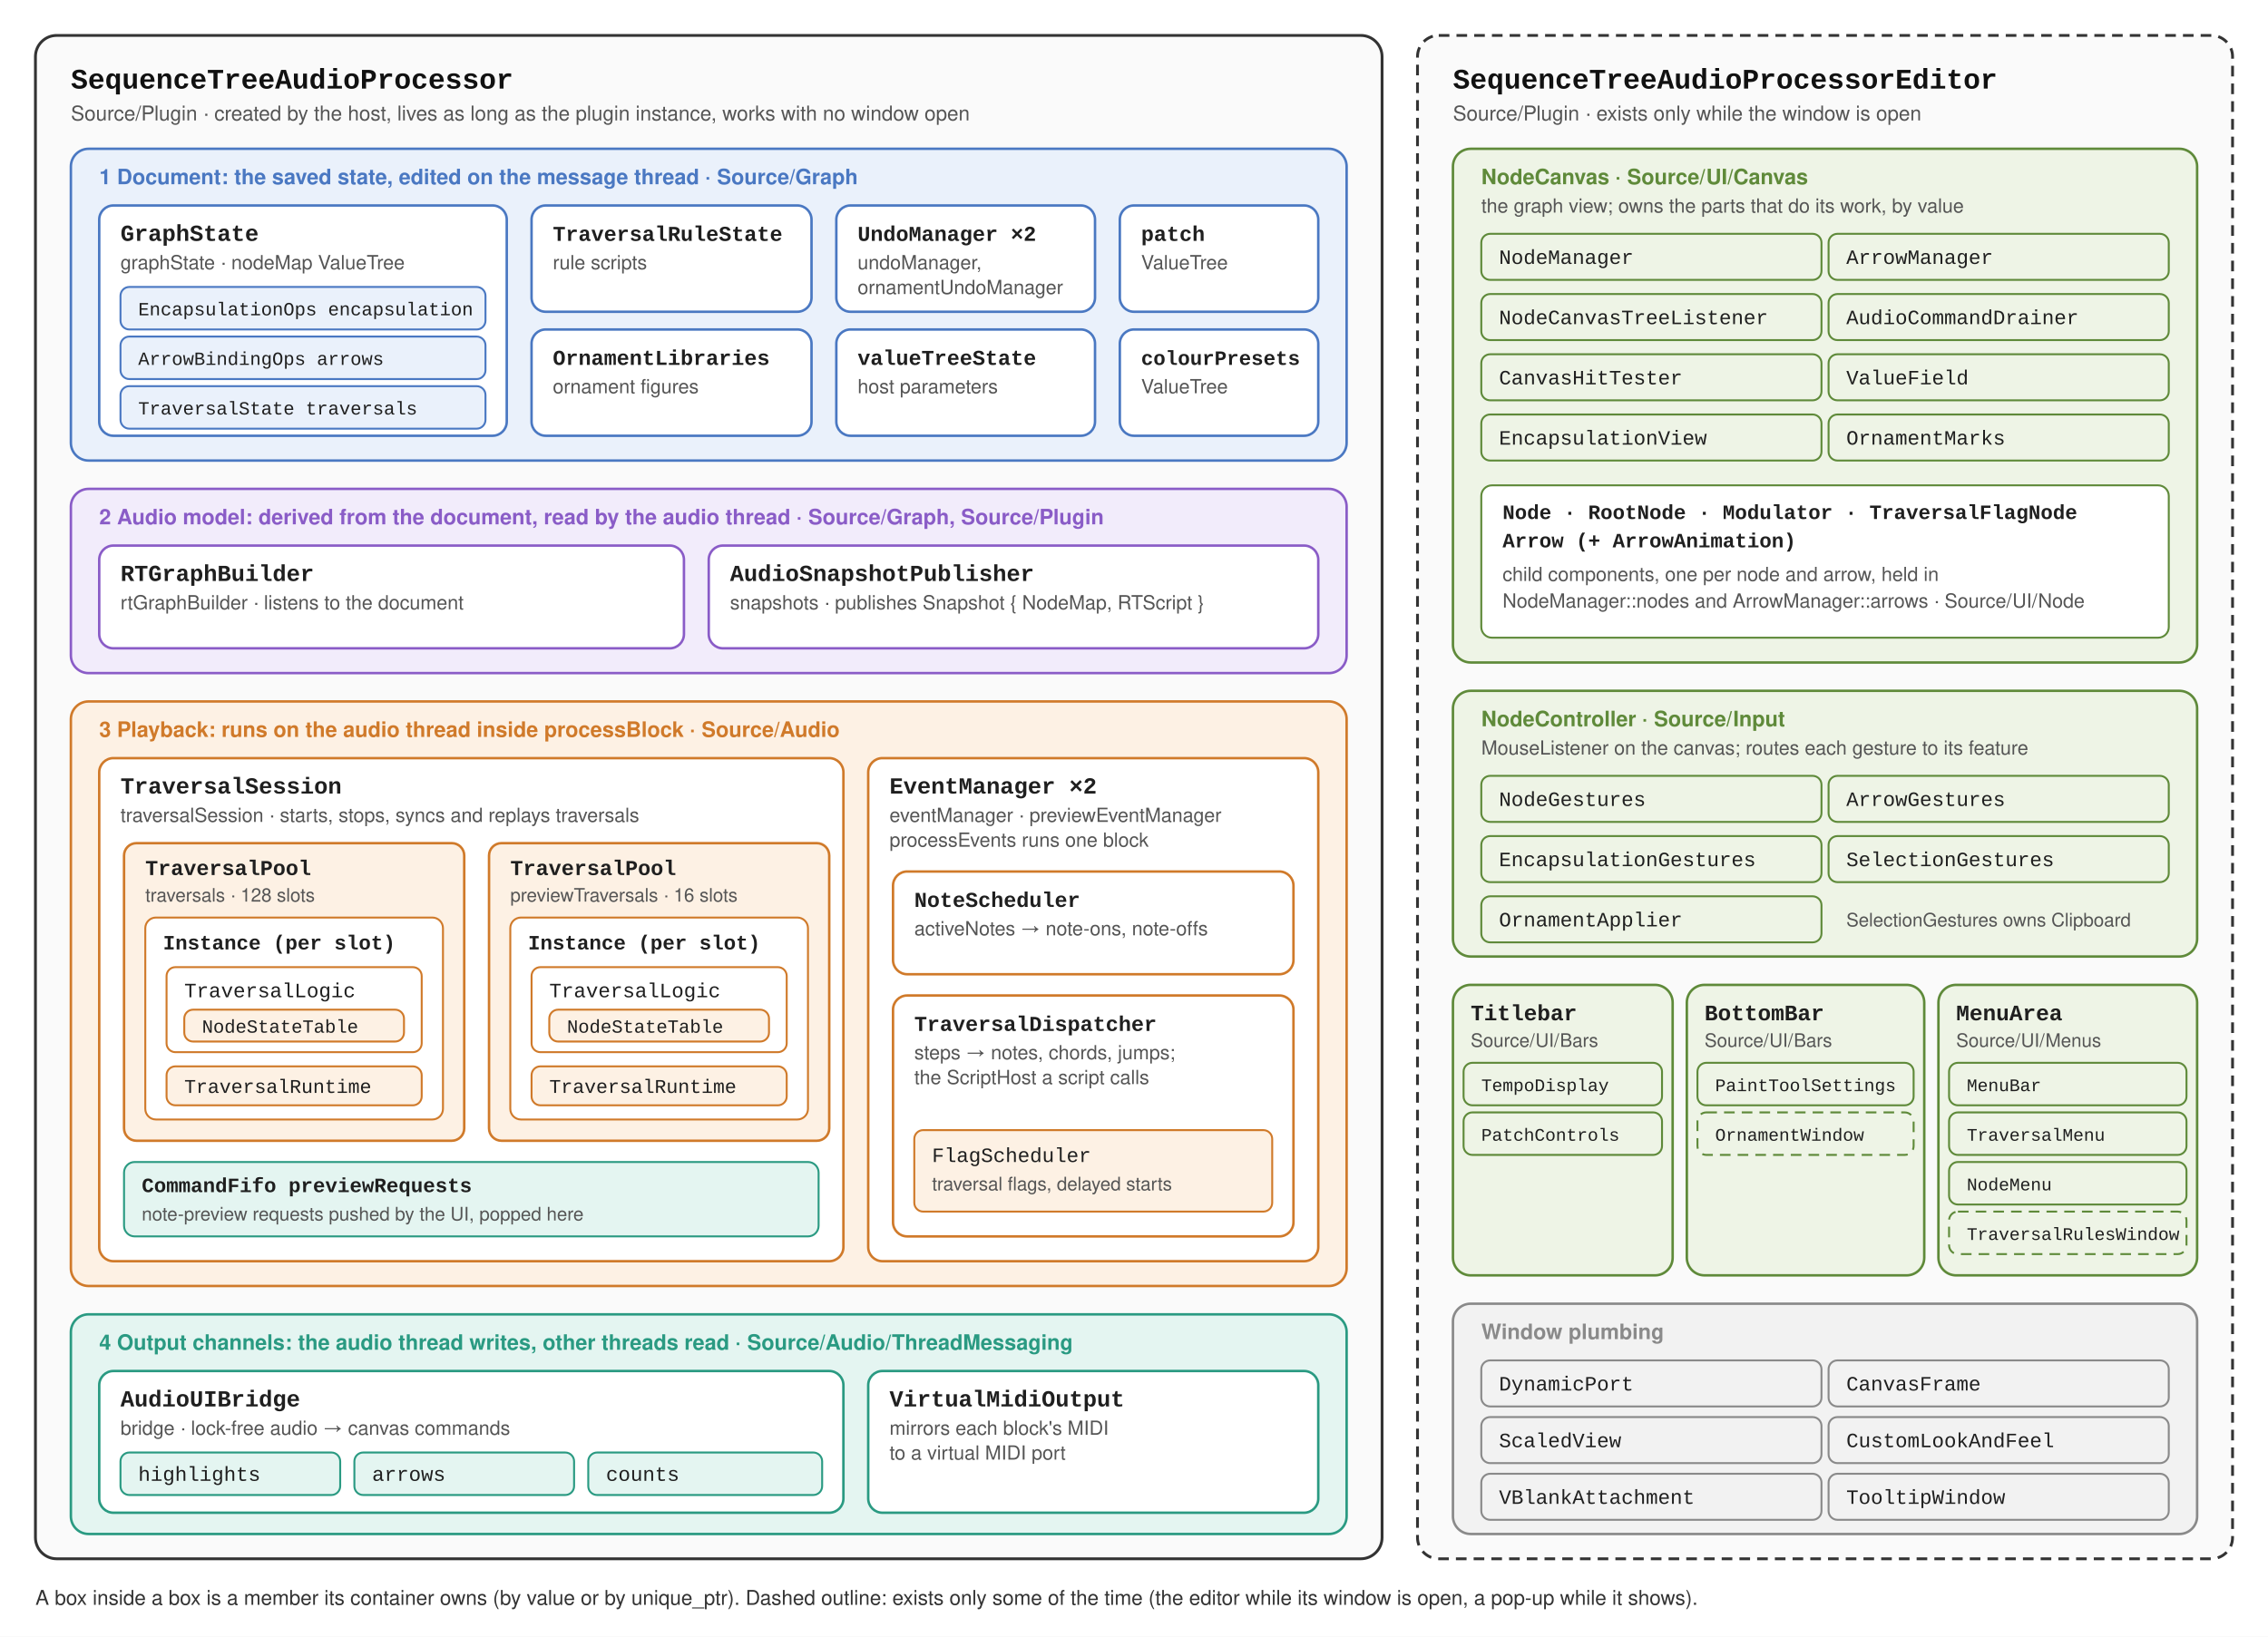
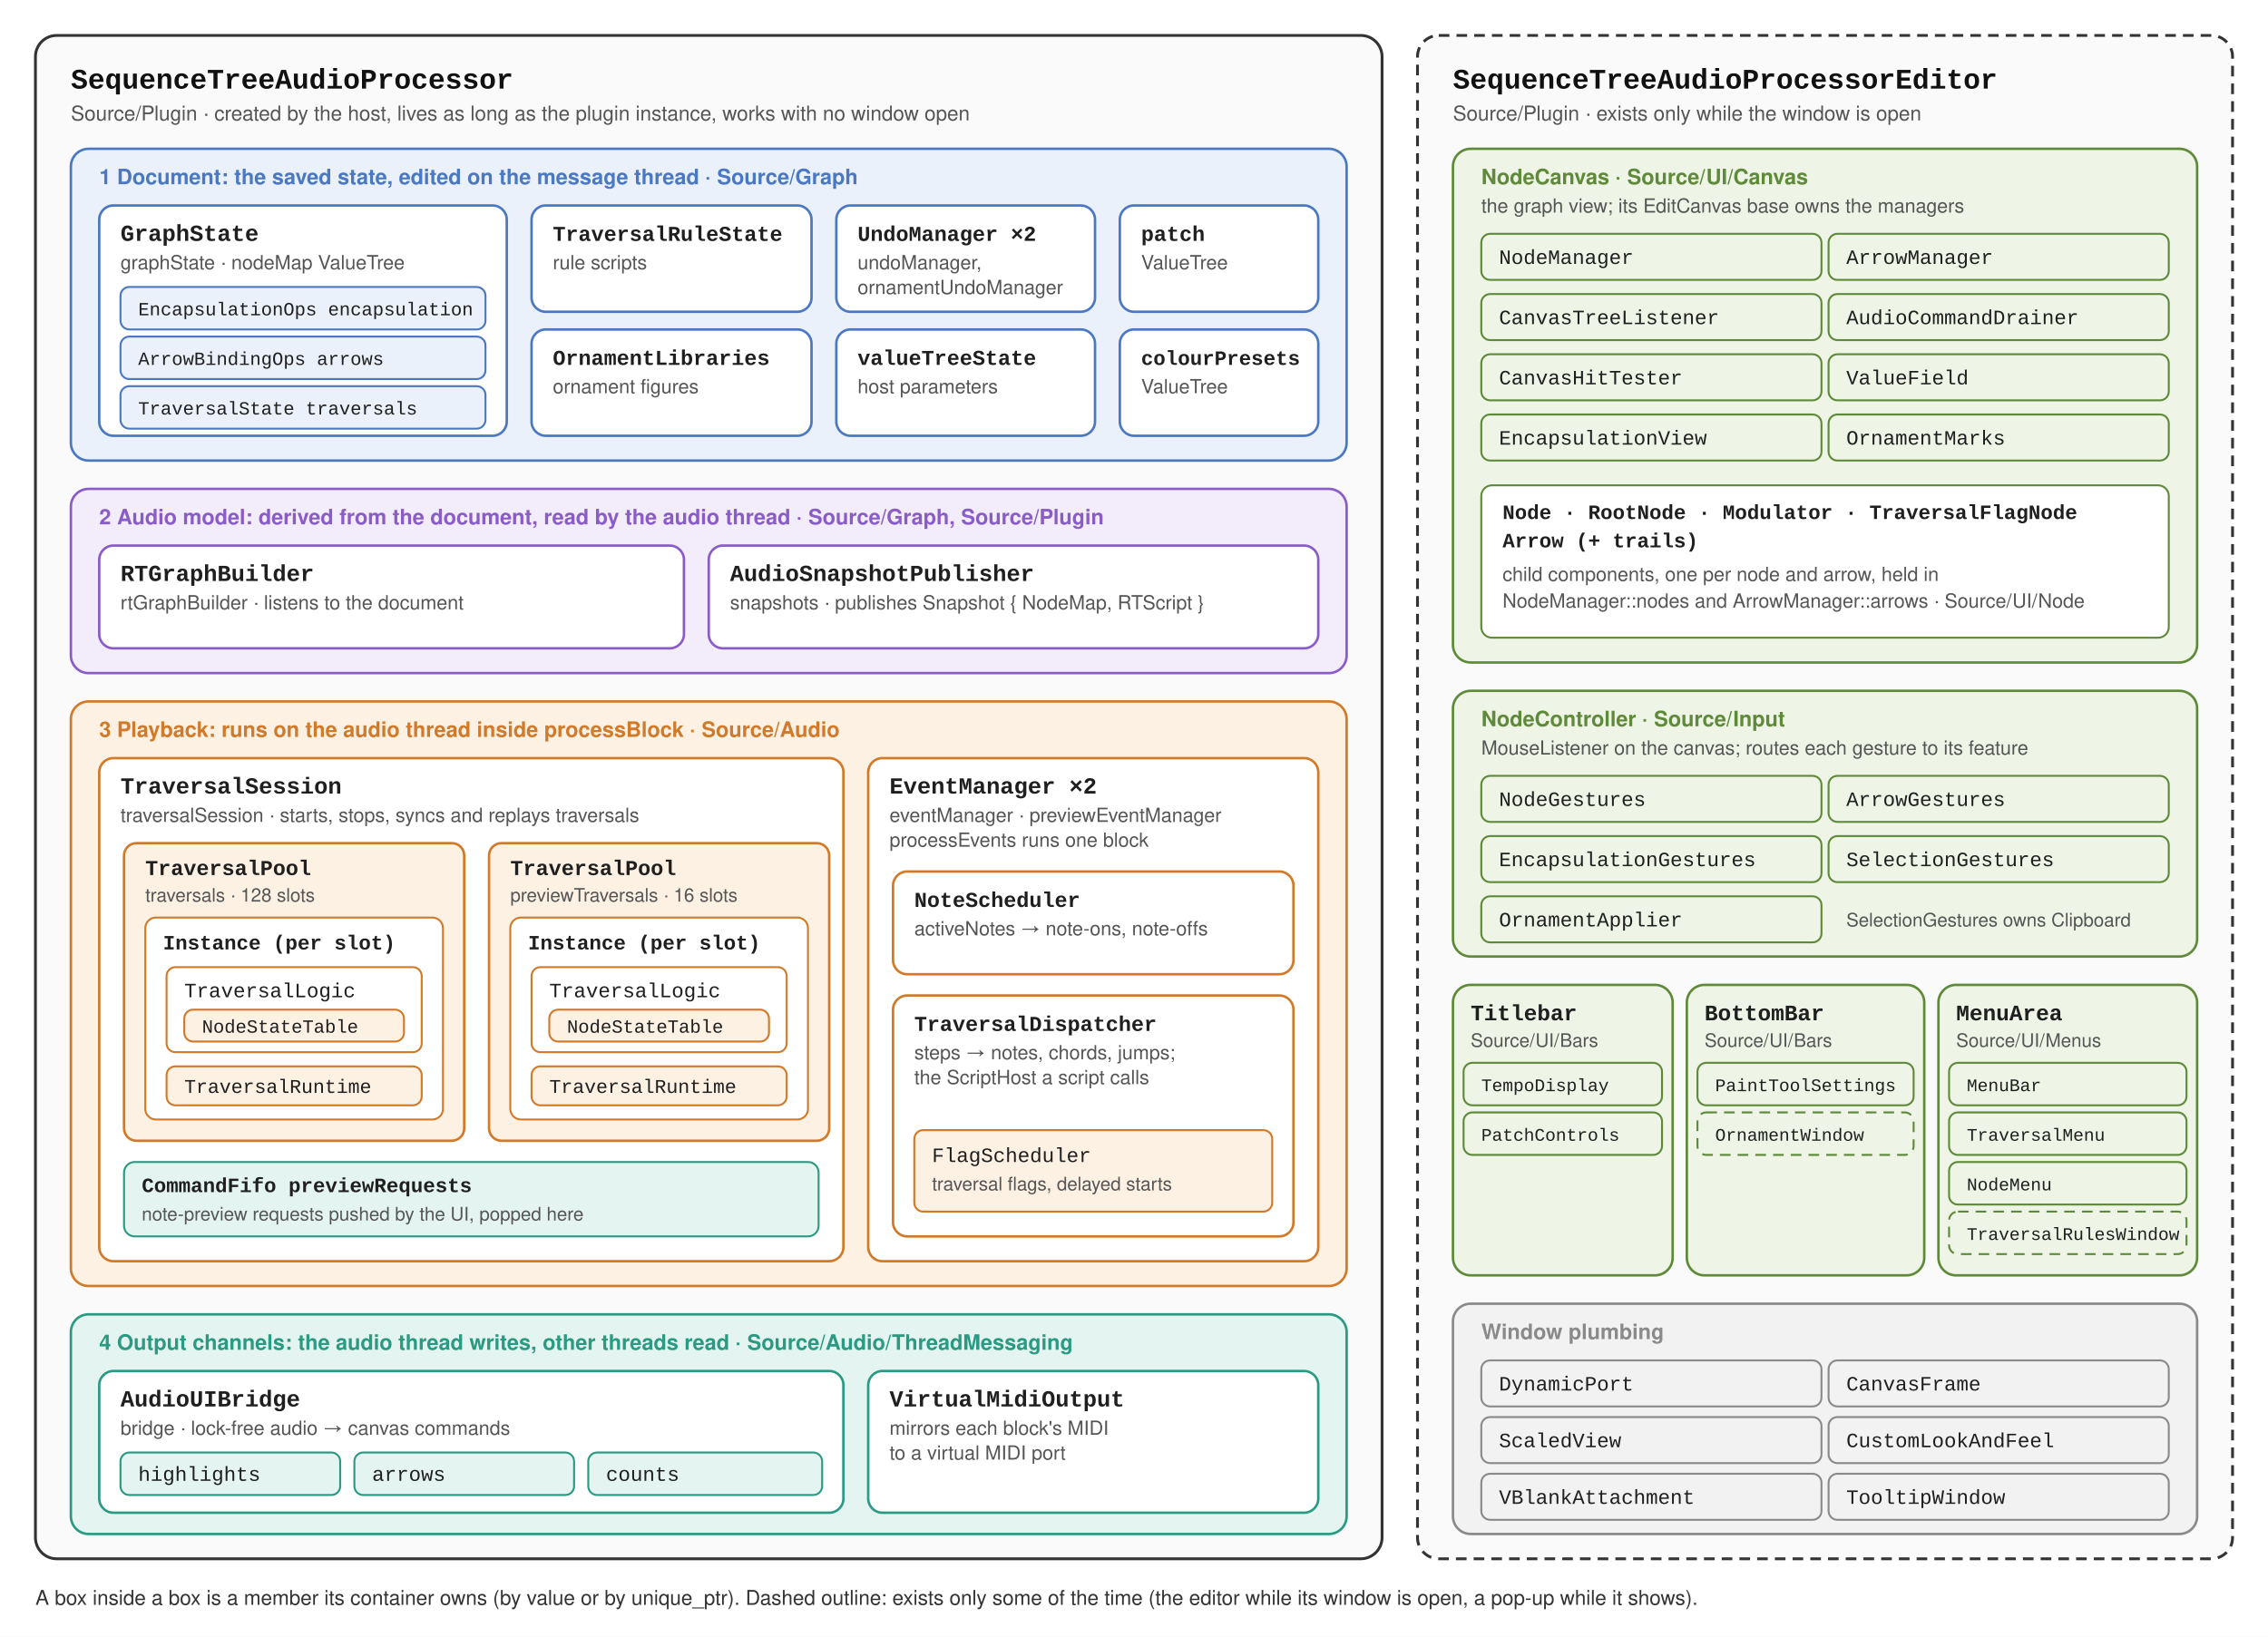
<svg xmlns="http://www.w3.org/2000/svg" viewBox="0 0 1280 924" width="1280" height="924">
  <defs>
    <marker id="head" viewBox="0 0 10 10" refX="9" refY="5" markerWidth="7" markerHeight="7" orient="auto-start-reverse">
      <path d="M0,0 L10,5 L0,10 z" fill="#4d4d4d" />
    </marker>
  </defs>
  <rect width="1280" height="924" fill="#ffffff" />
  <rect x="20" y="20" width="760" height="860" rx="12" fill="#fafafa" stroke="#333333" stroke-width="1.6" />
  <text x="40" y="50" font-family="SFMono-Regular, Menlo, Consolas, 'Liberation Mono', monospace" font-size="16" font-weight="700" fill="#111" text-anchor="start">SequenceTreeAudioProcessor</text>
  <text x="40" y="68" font-family="-apple-system, 'Segoe UI', Helvetica, Arial, sans-serif" font-size="11.5" fill="#555" text-anchor="start">Source/Plugin · created by the host, lives as long as the plugin instance, works with no window open</text>
  <rect x="40" y="84" width="720" height="176" rx="10" fill="#eaf1fb" stroke="#4a78c2" stroke-width="1.4" />
  <text x="56" y="104" font-family="-apple-system, 'Segoe UI', Helvetica, Arial, sans-serif" font-size="12" font-weight="700" fill="#4a78c2" text-anchor="start">1  Document: the saved state, edited on the message thread · Source/Graph</text>
  <rect x="56" y="116" width="230" height="130" rx="8" fill="#ffffff" stroke="#4a78c2" stroke-width="1.4" />
  <text x="68" y="136" font-family="SFMono-Regular, Menlo, Consolas, 'Liberation Mono', monospace" font-size="13" font-weight="700" fill="#1f1f1f" text-anchor="start">GraphState</text>
  <text x="68" y="152" font-family="-apple-system, 'Segoe UI', Helvetica, Arial, sans-serif" font-size="11" fill="#555" text-anchor="start">graphState · nodeMap ValueTree</text>
  <rect x="68" y="162" width="206" height="24" rx="5" fill="#eaf1fb" stroke="#4a78c2" stroke-width="1.1" />
  <text x="78" y="178.0" font-family="SFMono-Regular, Menlo, Consolas, 'Liberation Mono', monospace" font-size="10.5" fill="#1f1f1f" text-anchor="start">EncapsulationOps encapsulation</text>
  <rect x="68" y="190" width="206" height="24" rx="5" fill="#eaf1fb" stroke="#4a78c2" stroke-width="1.1" />
  <text x="78" y="206.0" font-family="SFMono-Regular, Menlo, Consolas, 'Liberation Mono', monospace" font-size="10.5" fill="#1f1f1f" text-anchor="start">ArrowBindingOps arrows</text>
  <rect x="68" y="218" width="206" height="24" rx="5" fill="#eaf1fb" stroke="#4a78c2" stroke-width="1.1" />
  <text x="78" y="234.0" font-family="SFMono-Regular, Menlo, Consolas, 'Liberation Mono', monospace" font-size="10.5" fill="#1f1f1f" text-anchor="start">TraversalState traversals</text>
  <rect x="300" y="116" width="158" height="60" rx="8" fill="#ffffff" stroke="#4a78c2" stroke-width="1.4" />
  <text x="312" y="136" font-family="SFMono-Regular, Menlo, Consolas, 'Liberation Mono', monospace" font-size="12" font-weight="700" fill="#1f1f1f" text-anchor="start">TraversalRuleState</text>
  <text x="312" y="152" font-family="-apple-system, 'Segoe UI', Helvetica, Arial, sans-serif" font-size="11" fill="#555" text-anchor="start">rule scripts</text>
  <rect x="300" y="186" width="158" height="60" rx="8" fill="#ffffff" stroke="#4a78c2" stroke-width="1.4" />
  <text x="312" y="206" font-family="SFMono-Regular, Menlo, Consolas, 'Liberation Mono', monospace" font-size="12" font-weight="700" fill="#1f1f1f" text-anchor="start">OrnamentLibraries</text>
  <text x="312" y="222" font-family="-apple-system, 'Segoe UI', Helvetica, Arial, sans-serif" font-size="11" fill="#555" text-anchor="start">ornament figures</text>
  <rect x="472" y="116" width="146" height="60" rx="8" fill="#ffffff" stroke="#4a78c2" stroke-width="1.4" />
  <text x="484" y="136" font-family="SFMono-Regular, Menlo, Consolas, 'Liberation Mono', monospace" font-size="12" font-weight="700" fill="#1f1f1f" text-anchor="start">UndoManager ×2</text>
  <text x="484" y="152" font-family="-apple-system, 'Segoe UI', Helvetica, Arial, sans-serif" font-size="11" fill="#555" text-anchor="start">undoManager,</text>
  <text x="484" y="166" font-family="-apple-system, 'Segoe UI', Helvetica, Arial, sans-serif" font-size="11" fill="#555" text-anchor="start">ornamentUndoManager</text>
  <rect x="472" y="186" width="146" height="60" rx="8" fill="#ffffff" stroke="#4a78c2" stroke-width="1.4" />
  <text x="484" y="206" font-family="SFMono-Regular, Menlo, Consolas, 'Liberation Mono', monospace" font-size="12" font-weight="700" fill="#1f1f1f" text-anchor="start">valueTreeState</text>
  <text x="484" y="222" font-family="-apple-system, 'Segoe UI', Helvetica, Arial, sans-serif" font-size="11" fill="#555" text-anchor="start">host parameters</text>
  <rect x="632" y="116" width="112" height="60" rx="8" fill="#ffffff" stroke="#4a78c2" stroke-width="1.4" />
  <text x="644" y="136" font-family="SFMono-Regular, Menlo, Consolas, 'Liberation Mono', monospace" font-size="12" font-weight="700" fill="#1f1f1f" text-anchor="start">patch</text>
  <text x="644" y="152" font-family="-apple-system, 'Segoe UI', Helvetica, Arial, sans-serif" font-size="11" fill="#555" text-anchor="start">ValueTree</text>
  <rect x="632" y="186" width="112" height="60" rx="8" fill="#ffffff" stroke="#4a78c2" stroke-width="1.4" />
  <text x="644" y="206" font-family="SFMono-Regular, Menlo, Consolas, 'Liberation Mono', monospace" font-size="11.5" font-weight="700" fill="#1f1f1f" text-anchor="start">colourPresets</text>
  <text x="644" y="222" font-family="-apple-system, 'Segoe UI', Helvetica, Arial, sans-serif" font-size="11" fill="#555" text-anchor="start">ValueTree</text>
  <rect x="40" y="276" width="720" height="104" rx="10" fill="#f2ecfb" stroke="#8a5cc7" stroke-width="1.4" />
  <text x="56" y="296" font-family="-apple-system, 'Segoe UI', Helvetica, Arial, sans-serif" font-size="12" font-weight="700" fill="#8a5cc7" text-anchor="start">2  Audio model: derived from the document, read by the audio thread · Source/Graph, Source/Plugin</text>
  <rect x="56" y="308" width="330" height="58" rx="8" fill="#ffffff" stroke="#8a5cc7" stroke-width="1.4" />
  <text x="68" y="328" font-family="SFMono-Regular, Menlo, Consolas, 'Liberation Mono', monospace" font-size="13" font-weight="700" fill="#1f1f1f" text-anchor="start">RTGraphBuilder</text>
  <text x="68" y="344" font-family="-apple-system, 'Segoe UI', Helvetica, Arial, sans-serif" font-size="11" fill="#555" text-anchor="start">rtGraphBuilder · listens to the document</text>
  <rect x="400" y="308" width="344" height="58" rx="8" fill="#ffffff" stroke="#8a5cc7" stroke-width="1.4" />
  <text x="412" y="328" font-family="SFMono-Regular, Menlo, Consolas, 'Liberation Mono', monospace" font-size="13" font-weight="700" fill="#1f1f1f" text-anchor="start">AudioSnapshotPublisher</text>
  <text x="412" y="344" font-family="-apple-system, 'Segoe UI', Helvetica, Arial, sans-serif" font-size="11" fill="#555" text-anchor="start">snapshots · publishes Snapshot { NodeMap, RTScript }</text>
  <rect x="40" y="396" width="720" height="330" rx="10" fill="#fdf1e4" stroke="#d07a2a" stroke-width="1.4" />
  <text x="56" y="416" font-family="-apple-system, 'Segoe UI', Helvetica, Arial, sans-serif" font-size="12" font-weight="700" fill="#d07a2a" text-anchor="start">3  Playback: runs on the audio thread inside processBlock · Source/Audio</text>
  <rect x="56" y="428" width="420" height="284" rx="8" fill="#ffffff" stroke="#d07a2a" stroke-width="1.4" />
  <text x="68" y="448" font-family="SFMono-Regular, Menlo, Consolas, 'Liberation Mono', monospace" font-size="13" font-weight="700" fill="#1f1f1f" text-anchor="start">TraversalSession</text>
  <text x="68" y="464" font-family="-apple-system, 'Segoe UI', Helvetica, Arial, sans-serif" font-size="11" fill="#555" text-anchor="start">traversalSession · starts, stops, syncs and replays traversals</text>
  <rect x="70" y="476" width="192" height="168" rx="7" fill="#fdf1e4" stroke="#d07a2a" stroke-width="1.4" />
  <text x="82" y="494" font-family="SFMono-Regular, Menlo, Consolas, 'Liberation Mono', monospace" font-size="12" font-weight="700" fill="#1f1f1f" text-anchor="start">TraversalPool</text>
  <text x="82" y="509" font-family="-apple-system, 'Segoe UI', Helvetica, Arial, sans-serif" font-size="10.5" fill="#555" text-anchor="start">traversals · 128 slots</text>
  <rect x="82" y="518" width="168" height="114" rx="6" fill="#ffffff" stroke="#d07a2a" stroke-width="1.1" />
  <text x="92" y="536" font-family="SFMono-Regular, Menlo, Consolas, 'Liberation Mono', monospace" font-size="11.5" font-weight="700" fill="#1f1f1f" text-anchor="start">Instance (per slot)</text>
  <rect x="94" y="546" width="144" height="48" rx="5" fill="#ffffff" stroke="#d07a2a" stroke-width="1.1" />
  <text x="104" y="563" font-family="SFMono-Regular, Menlo, Consolas, 'Liberation Mono', monospace" font-size="11.5" fill="#1f1f1f" text-anchor="start">TraversalLogic</text>
  <rect x="104" y="570" width="124" height="18" rx="5" fill="#fdf1e4" stroke="#d07a2a" stroke-width="1.1" />
  <text x="114" y="583.0" font-family="SFMono-Regular, Menlo, Consolas, 'Liberation Mono', monospace" font-size="10.5" fill="#1f1f1f" text-anchor="start">NodeStateTable</text>
  <rect x="94" y="602" width="144" height="22" rx="5" fill="#fdf1e4" stroke="#d07a2a" stroke-width="1.1" />
  <text x="104" y="617.0" font-family="SFMono-Regular, Menlo, Consolas, 'Liberation Mono', monospace" font-size="11" fill="#1f1f1f" text-anchor="start">TraversalRuntime</text>
  <rect x="276" y="476" width="192" height="168" rx="7" fill="#fdf1e4" stroke="#d07a2a" stroke-width="1.4" />
  <text x="288" y="494" font-family="SFMono-Regular, Menlo, Consolas, 'Liberation Mono', monospace" font-size="12" font-weight="700" fill="#1f1f1f" text-anchor="start">TraversalPool</text>
  <text x="288" y="509" font-family="-apple-system, 'Segoe UI', Helvetica, Arial, sans-serif" font-size="10.5" fill="#555" text-anchor="start">previewTraversals · 16 slots</text>
  <rect x="288" y="518" width="168" height="114" rx="6" fill="#ffffff" stroke="#d07a2a" stroke-width="1.1" />
  <text x="298" y="536" font-family="SFMono-Regular, Menlo, Consolas, 'Liberation Mono', monospace" font-size="11.5" font-weight="700" fill="#1f1f1f" text-anchor="start">Instance (per slot)</text>
  <rect x="300" y="546" width="144" height="48" rx="5" fill="#ffffff" stroke="#d07a2a" stroke-width="1.1" />
  <text x="310" y="563" font-family="SFMono-Regular, Menlo, Consolas, 'Liberation Mono', monospace" font-size="11.5" fill="#1f1f1f" text-anchor="start">TraversalLogic</text>
  <rect x="310" y="570" width="124" height="18" rx="5" fill="#fdf1e4" stroke="#d07a2a" stroke-width="1.1" />
  <text x="320" y="583.0" font-family="SFMono-Regular, Menlo, Consolas, 'Liberation Mono', monospace" font-size="10.5" fill="#1f1f1f" text-anchor="start">NodeStateTable</text>
  <rect x="300" y="602" width="144" height="22" rx="5" fill="#fdf1e4" stroke="#d07a2a" stroke-width="1.1" />
  <text x="310" y="617.0" font-family="SFMono-Regular, Menlo, Consolas, 'Liberation Mono', monospace" font-size="11" fill="#1f1f1f" text-anchor="start">TraversalRuntime</text>
  <rect x="70" y="656" width="392" height="42" rx="6" fill="#e4f5f1" stroke="#2a9a82" stroke-width="1.1" />
  <text x="80" y="673" font-family="SFMono-Regular, Menlo, Consolas, 'Liberation Mono', monospace" font-size="11.5" font-weight="700" fill="#1f1f1f" text-anchor="start">CommandFifo previewRequests</text>
  <text x="80" y="689" font-family="-apple-system, 'Segoe UI', Helvetica, Arial, sans-serif" font-size="10.5" fill="#555" text-anchor="start">note-preview requests pushed by the UI, popped here</text>
  <rect x="490" y="428" width="254" height="284" rx="8" fill="#ffffff" stroke="#d07a2a" stroke-width="1.4" />
  <text x="502" y="448" font-family="SFMono-Regular, Menlo, Consolas, 'Liberation Mono', monospace" font-size="13" font-weight="700" fill="#1f1f1f" text-anchor="start">EventManager ×2</text>
  <text x="502" y="464" font-family="-apple-system, 'Segoe UI', Helvetica, Arial, sans-serif" font-size="11" fill="#555" text-anchor="start">eventManager · previewEventManager</text>
  <text x="502" y="478" font-family="-apple-system, 'Segoe UI', Helvetica, Arial, sans-serif" font-size="11" fill="#555" text-anchor="start">processEvents runs one block</text>
  <rect x="504" y="492" width="226" height="58" rx="8" fill="#ffffff" stroke="#d07a2a" stroke-width="1.4" />
  <text x="516" y="512" font-family="SFMono-Regular, Menlo, Consolas, 'Liberation Mono', monospace" font-size="12" font-weight="700" fill="#1f1f1f" text-anchor="start">NoteScheduler</text>
  <text x="516" y="528" font-family="-apple-system, 'Segoe UI', Helvetica, Arial, sans-serif" font-size="11" fill="#555" text-anchor="start">activeNotes → note-ons, note-offs</text>
  <rect x="504" y="562" width="226" height="136" rx="8" fill="#ffffff" stroke="#d07a2a" stroke-width="1.4" />
  <text x="516" y="582" font-family="SFMono-Regular, Menlo, Consolas, 'Liberation Mono', monospace" font-size="12" font-weight="700" fill="#1f1f1f" text-anchor="start">TraversalDispatcher</text>
  <text x="516" y="598" font-family="-apple-system, 'Segoe UI', Helvetica, Arial, sans-serif" font-size="11" fill="#555" text-anchor="start">steps → notes, chords, jumps;</text>
  <text x="516" y="612" font-family="-apple-system, 'Segoe UI', Helvetica, Arial, sans-serif" font-size="11" fill="#555" text-anchor="start">the ScriptHost a script calls</text>
  <rect x="516" y="638" width="202" height="46" rx="5" fill="#fdf1e4" stroke="#d07a2a" stroke-width="1.1" />
  <text x="526" y="656" font-family="SFMono-Regular, Menlo, Consolas, 'Liberation Mono', monospace" font-size="11.5" fill="#1f1f1f" text-anchor="start">FlagScheduler</text>
  <text x="526" y="672" font-family="-apple-system, 'Segoe UI', Helvetica, Arial, sans-serif" font-size="10.5" fill="#555" text-anchor="start">traversal flags, delayed starts</text>
  <rect x="40" y="742" width="720" height="124" rx="10" fill="#e4f5f1" stroke="#2a9a82" stroke-width="1.4" />
  <text x="56" y="762" font-family="-apple-system, 'Segoe UI', Helvetica, Arial, sans-serif" font-size="12" font-weight="700" fill="#2a9a82" text-anchor="start">4  Output channels: the audio thread writes, other threads read · Source/Audio/ThreadMessaging</text>
  <rect x="56" y="774" width="420" height="80" rx="8" fill="#ffffff" stroke="#2a9a82" stroke-width="1.4" />
  <text x="68" y="794" font-family="SFMono-Regular, Menlo, Consolas, 'Liberation Mono', monospace" font-size="13" font-weight="700" fill="#1f1f1f" text-anchor="start">AudioUIBridge</text>
  <text x="68" y="810" font-family="-apple-system, 'Segoe UI', Helvetica, Arial, sans-serif" font-size="11" fill="#555" text-anchor="start">bridge · lock-free audio → canvas commands</text>
  <rect x="68" y="820" width="124" height="24" rx="5" fill="#e4f5f1" stroke="#2a9a82" stroke-width="1.1" />
  <text x="78" y="836.0" font-family="SFMono-Regular, Menlo, Consolas, 'Liberation Mono', monospace" font-size="11.5" fill="#1f1f1f" text-anchor="start">highlights</text>
  <rect x="200" y="820" width="124" height="24" rx="5" fill="#e4f5f1" stroke="#2a9a82" stroke-width="1.1" />
  <text x="210" y="836.0" font-family="SFMono-Regular, Menlo, Consolas, 'Liberation Mono', monospace" font-size="11.5" fill="#1f1f1f" text-anchor="start">arrows</text>
  <rect x="332" y="820" width="132" height="24" rx="5" fill="#e4f5f1" stroke="#2a9a82" stroke-width="1.1" />
  <text x="342" y="836.0" font-family="SFMono-Regular, Menlo, Consolas, 'Liberation Mono', monospace" font-size="11.5" fill="#1f1f1f" text-anchor="start">counts</text>
  <rect x="490" y="774" width="254" height="80" rx="8" fill="#ffffff" stroke="#2a9a82" stroke-width="1.4" />
  <text x="502" y="794" font-family="SFMono-Regular, Menlo, Consolas, 'Liberation Mono', monospace" font-size="13" font-weight="700" fill="#1f1f1f" text-anchor="start">VirtualMidiOutput</text>
  <text x="502" y="810" font-family="-apple-system, 'Segoe UI', Helvetica, Arial, sans-serif" font-size="11" fill="#555" text-anchor="start">mirrors each block's MIDI</text>
  <text x="502" y="824" font-family="-apple-system, 'Segoe UI', Helvetica, Arial, sans-serif" font-size="11" fill="#555" text-anchor="start">to a virtual MIDI port</text>
  <rect x="800" y="20" width="460" height="860" rx="12" fill="#fafafa" stroke="#333333" stroke-width="1.6" stroke-dasharray="6 4" />
  <text x="820" y="50" font-family="SFMono-Regular, Menlo, Consolas, 'Liberation Mono', monospace" font-size="16" font-weight="700" fill="#111" text-anchor="start">SequenceTreeAudioProcessorEditor</text>
  <text x="820" y="68" font-family="-apple-system, 'Segoe UI', Helvetica, Arial, sans-serif" font-size="11.5" fill="#555" text-anchor="start">Source/Plugin · exists only while the window is open</text>
  <rect x="820" y="84" width="420" height="290" rx="10" fill="#eef4e6" stroke="#5f8a3a" stroke-width="1.4" />
  <text x="836" y="104" font-family="-apple-system, 'Segoe UI', Helvetica, Arial, sans-serif" font-size="12" font-weight="700" fill="#5f8a3a" text-anchor="start">NodeCanvas · Source/UI/Canvas</text>
-   <text x="836" y="120" font-family="-apple-system, 'Segoe UI', Helvetica, Arial, sans-serif" font-size="11" fill="#555" text-anchor="start">the graph view; owns the parts that do its work, by value</text>
+   <text x="836" y="120" font-family="-apple-system, 'Segoe UI', Helvetica, Arial, sans-serif" font-size="11" fill="#555" text-anchor="start">the graph view; its EditCanvas base owns the managers</text>
  <rect x="836" y="132" width="192" height="26" rx="5" fill="#eef4e6" stroke="#5f8a3a" stroke-width="1.1" />
  <text x="846" y="149.0" font-family="SFMono-Regular, Menlo, Consolas, 'Liberation Mono', monospace" font-size="11.5" fill="#1f1f1f" text-anchor="start">NodeManager</text>
  <rect x="1032" y="132" width="192" height="26" rx="5" fill="#eef4e6" stroke="#5f8a3a" stroke-width="1.1" />
  <text x="1042" y="149.0" font-family="SFMono-Regular, Menlo, Consolas, 'Liberation Mono', monospace" font-size="11.5" fill="#1f1f1f" text-anchor="start">ArrowManager</text>
  <rect x="836" y="166" width="192" height="26" rx="5" fill="#eef4e6" stroke="#5f8a3a" stroke-width="1.1" />
-   <text x="846" y="183.0" font-family="SFMono-Regular, Menlo, Consolas, 'Liberation Mono', monospace" font-size="11.5" fill="#1f1f1f" text-anchor="start">NodeCanvasTreeListener</text>
+   <text x="846" y="183.0" font-family="SFMono-Regular, Menlo, Consolas, 'Liberation Mono', monospace" font-size="11.5" fill="#1f1f1f" text-anchor="start">CanvasTreeListener</text>
  <rect x="1032" y="166" width="192" height="26" rx="5" fill="#eef4e6" stroke="#5f8a3a" stroke-width="1.1" />
  <text x="1042" y="183.0" font-family="SFMono-Regular, Menlo, Consolas, 'Liberation Mono', monospace" font-size="11.5" fill="#1f1f1f" text-anchor="start">AudioCommandDrainer</text>
  <rect x="836" y="200" width="192" height="26" rx="5" fill="#eef4e6" stroke="#5f8a3a" stroke-width="1.1" />
  <text x="846" y="217.0" font-family="SFMono-Regular, Menlo, Consolas, 'Liberation Mono', monospace" font-size="11.5" fill="#1f1f1f" text-anchor="start">CanvasHitTester</text>
  <rect x="1032" y="200" width="192" height="26" rx="5" fill="#eef4e6" stroke="#5f8a3a" stroke-width="1.1" />
  <text x="1042" y="217.0" font-family="SFMono-Regular, Menlo, Consolas, 'Liberation Mono', monospace" font-size="11.5" fill="#1f1f1f" text-anchor="start">ValueField</text>
  <rect x="836" y="234" width="192" height="26" rx="5" fill="#eef4e6" stroke="#5f8a3a" stroke-width="1.1" />
  <text x="846" y="251.0" font-family="SFMono-Regular, Menlo, Consolas, 'Liberation Mono', monospace" font-size="11.5" fill="#1f1f1f" text-anchor="start">EncapsulationView</text>
  <rect x="1032" y="234" width="192" height="26" rx="5" fill="#eef4e6" stroke="#5f8a3a" stroke-width="1.1" />
  <text x="1042" y="251.0" font-family="SFMono-Regular, Menlo, Consolas, 'Liberation Mono', monospace" font-size="11.5" fill="#1f1f1f" text-anchor="start">OrnamentMarks</text>
  <rect x="836" y="274" width="388" height="86" rx="6" fill="#ffffff" stroke="#5f8a3a" stroke-width="1.1" />
  <text x="848" y="293" font-family="SFMono-Regular, Menlo, Consolas, 'Liberation Mono', monospace" font-size="11.5" font-weight="700" fill="#1f1f1f" text-anchor="start">Node · RootNode · Modulator · TraversalFlagNode</text>
-   <text x="848" y="309" font-family="SFMono-Regular, Menlo, Consolas, 'Liberation Mono', monospace" font-size="11.5" font-weight="700" fill="#1f1f1f" text-anchor="start">Arrow (+ ArrowAnimation)</text>
+   <text x="848" y="309" font-family="SFMono-Regular, Menlo, Consolas, 'Liberation Mono', monospace" font-size="11.5" font-weight="700" fill="#1f1f1f" text-anchor="start">Arrow (+ trails)</text>
  <text x="848" y="328" font-family="-apple-system, 'Segoe UI', Helvetica, Arial, sans-serif" font-size="11" fill="#555" text-anchor="start">child components, one per node and arrow, held in</text>
  <text x="848" y="343" font-family="-apple-system, 'Segoe UI', Helvetica, Arial, sans-serif" font-size="11" fill="#555" text-anchor="start">NodeManager::nodes and ArrowManager::arrows · Source/UI/Node</text>
  <rect x="820" y="390" width="420" height="150" rx="10" fill="#eef4e6" stroke="#5f8a3a" stroke-width="1.4" />
  <text x="836" y="410" font-family="-apple-system, 'Segoe UI', Helvetica, Arial, sans-serif" font-size="12" font-weight="700" fill="#5f8a3a" text-anchor="start">NodeController · Source/Input</text>
  <text x="836" y="426" font-family="-apple-system, 'Segoe UI', Helvetica, Arial, sans-serif" font-size="11" fill="#555" text-anchor="start">MouseListener on the canvas; routes each gesture to its feature</text>
  <rect x="836" y="438" width="192" height="26" rx="5" fill="#eef4e6" stroke="#5f8a3a" stroke-width="1.1" />
  <text x="846" y="455.0" font-family="SFMono-Regular, Menlo, Consolas, 'Liberation Mono', monospace" font-size="11.5" fill="#1f1f1f" text-anchor="start">NodeGestures</text>
  <rect x="1032" y="438" width="192" height="26" rx="5" fill="#eef4e6" stroke="#5f8a3a" stroke-width="1.1" />
  <text x="1042" y="455.0" font-family="SFMono-Regular, Menlo, Consolas, 'Liberation Mono', monospace" font-size="11.5" fill="#1f1f1f" text-anchor="start">ArrowGestures</text>
  <rect x="836" y="472" width="192" height="26" rx="5" fill="#eef4e6" stroke="#5f8a3a" stroke-width="1.1" />
  <text x="846" y="489.0" font-family="SFMono-Regular, Menlo, Consolas, 'Liberation Mono', monospace" font-size="11.5" fill="#1f1f1f" text-anchor="start">EncapsulationGestures</text>
  <rect x="1032" y="472" width="192" height="26" rx="5" fill="#eef4e6" stroke="#5f8a3a" stroke-width="1.1" />
  <text x="1042" y="489.0" font-family="SFMono-Regular, Menlo, Consolas, 'Liberation Mono', monospace" font-size="11.5" fill="#1f1f1f" text-anchor="start">SelectionGestures</text>
  <rect x="836" y="506" width="192" height="26" rx="5" fill="#eef4e6" stroke="#5f8a3a" stroke-width="1.1" />
  <text x="846" y="523.0" font-family="SFMono-Regular, Menlo, Consolas, 'Liberation Mono', monospace" font-size="11.5" fill="#1f1f1f" text-anchor="start">OrnamentApplier</text>
  <text x="1042" y="523" font-family="-apple-system, 'Segoe UI', Helvetica, Arial, sans-serif" font-size="10.5" fill="#555" text-anchor="start">SelectionGestures owns Clipboard</text>
  <rect x="820" y="556" width="124" height="164" rx="10" fill="#eef4e6" stroke="#5f8a3a" stroke-width="1.4" />
  <text x="830" y="576" font-family="SFMono-Regular, Menlo, Consolas, 'Liberation Mono', monospace" font-size="12.5" font-weight="700" fill="#1f1f1f" text-anchor="start">Titlebar</text>
  <text x="830" y="591" font-family="-apple-system, 'Segoe UI', Helvetica, Arial, sans-serif" font-size="10.5" fill="#555" text-anchor="start">Source/UI/Bars</text>
  <rect x="826" y="600" width="112" height="24" rx="5" fill="#eef4e6" stroke="#5f8a3a" stroke-width="1.1" />
  <text x="836" y="616.0" font-family="SFMono-Regular, Menlo, Consolas, 'Liberation Mono', monospace" font-size="10" fill="#1f1f1f" text-anchor="start">TempoDisplay</text>
  <rect x="826" y="628" width="112" height="24" rx="5" fill="#eef4e6" stroke="#5f8a3a" stroke-width="1.1" />
  <text x="836" y="644.0" font-family="SFMono-Regular, Menlo, Consolas, 'Liberation Mono', monospace" font-size="10" fill="#1f1f1f" text-anchor="start">PatchControls</text>
  <rect x="952" y="556" width="134" height="164" rx="10" fill="#eef4e6" stroke="#5f8a3a" stroke-width="1.4" />
  <text x="962" y="576" font-family="SFMono-Regular, Menlo, Consolas, 'Liberation Mono', monospace" font-size="12.5" font-weight="700" fill="#1f1f1f" text-anchor="start">BottomBar</text>
  <text x="962" y="591" font-family="-apple-system, 'Segoe UI', Helvetica, Arial, sans-serif" font-size="10.5" fill="#555" text-anchor="start">Source/UI/Bars</text>
  <rect x="958" y="600" width="122" height="24" rx="5" fill="#eef4e6" stroke="#5f8a3a" stroke-width="1.1" />
  <text x="968" y="616.0" font-family="SFMono-Regular, Menlo, Consolas, 'Liberation Mono', monospace" font-size="10" fill="#1f1f1f" text-anchor="start">PaintToolSettings</text>
  <rect x="958" y="628" width="122" height="24" rx="5" fill="#eef4e6" stroke="#5f8a3a" stroke-width="1.1" stroke-dasharray="6 4" />
  <text x="968" y="644.0" font-family="SFMono-Regular, Menlo, Consolas, 'Liberation Mono', monospace" font-size="10" fill="#1f1f1f" text-anchor="start">OrnamentWindow</text>
  <rect x="1094" y="556" width="146" height="164" rx="10" fill="#eef4e6" stroke="#5f8a3a" stroke-width="1.4" />
  <text x="1104" y="576" font-family="SFMono-Regular, Menlo, Consolas, 'Liberation Mono', monospace" font-size="12.5" font-weight="700" fill="#1f1f1f" text-anchor="start">MenuArea</text>
  <text x="1104" y="591" font-family="-apple-system, 'Segoe UI', Helvetica, Arial, sans-serif" font-size="10.5" fill="#555" text-anchor="start">Source/UI/Menus</text>
  <rect x="1100" y="600" width="134" height="24" rx="5" fill="#eef4e6" stroke="#5f8a3a" stroke-width="1.1" />
  <text x="1110" y="616.0" font-family="SFMono-Regular, Menlo, Consolas, 'Liberation Mono', monospace" font-size="10" fill="#1f1f1f" text-anchor="start">MenuBar</text>
  <rect x="1100" y="628" width="134" height="24" rx="5" fill="#eef4e6" stroke="#5f8a3a" stroke-width="1.1" />
  <text x="1110" y="644.0" font-family="SFMono-Regular, Menlo, Consolas, 'Liberation Mono', monospace" font-size="10" fill="#1f1f1f" text-anchor="start">TraversalMenu</text>
  <rect x="1100" y="656" width="134" height="24" rx="5" fill="#eef4e6" stroke="#5f8a3a" stroke-width="1.1" />
  <text x="1110" y="672.0" font-family="SFMono-Regular, Menlo, Consolas, 'Liberation Mono', monospace" font-size="10" fill="#1f1f1f" text-anchor="start">NodeMenu</text>
  <rect x="1100" y="684" width="134" height="24" rx="5" fill="#eef4e6" stroke="#5f8a3a" stroke-width="1.1" stroke-dasharray="6 4" />
  <text x="1110" y="700.0" font-family="SFMono-Regular, Menlo, Consolas, 'Liberation Mono', monospace" font-size="10" fill="#1f1f1f" text-anchor="start">TraversalRulesWindow</text>
  <rect x="820" y="736" width="420" height="130" rx="10" fill="#f2f2f2" stroke="#8a8a8a" stroke-width="1.4" />
  <text x="836" y="756" font-family="-apple-system, 'Segoe UI', Helvetica, Arial, sans-serif" font-size="12" font-weight="700" fill="#8a8a8a" text-anchor="start">Window plumbing</text>
  <rect x="836" y="768" width="192" height="26" rx="5" fill="#f2f2f2" stroke="#8a8a8a" stroke-width="1.1" />
  <text x="846" y="785.0" font-family="SFMono-Regular, Menlo, Consolas, 'Liberation Mono', monospace" font-size="11.5" fill="#1f1f1f" text-anchor="start">DynamicPort</text>
  <rect x="1032" y="768" width="192" height="26" rx="5" fill="#f2f2f2" stroke="#8a8a8a" stroke-width="1.1" />
  <text x="1042" y="785.0" font-family="SFMono-Regular, Menlo, Consolas, 'Liberation Mono', monospace" font-size="11.5" fill="#1f1f1f" text-anchor="start">CanvasFrame</text>
  <rect x="836" y="800" width="192" height="26" rx="5" fill="#f2f2f2" stroke="#8a8a8a" stroke-width="1.1" />
  <text x="846" y="817.0" font-family="SFMono-Regular, Menlo, Consolas, 'Liberation Mono', monospace" font-size="11.5" fill="#1f1f1f" text-anchor="start">ScaledView</text>
  <rect x="1032" y="800" width="192" height="26" rx="5" fill="#f2f2f2" stroke="#8a8a8a" stroke-width="1.1" />
  <text x="1042" y="817.0" font-family="SFMono-Regular, Menlo, Consolas, 'Liberation Mono', monospace" font-size="11.5" fill="#1f1f1f" text-anchor="start">CustomLookAndFeel</text>
  <rect x="836" y="832" width="192" height="26" rx="5" fill="#f2f2f2" stroke="#8a8a8a" stroke-width="1.1" />
  <text x="846" y="849.0" font-family="SFMono-Regular, Menlo, Consolas, 'Liberation Mono', monospace" font-size="11.5" fill="#1f1f1f" text-anchor="start">VBlankAttachment</text>
  <rect x="1032" y="832" width="192" height="26" rx="5" fill="#f2f2f2" stroke="#8a8a8a" stroke-width="1.1" />
  <text x="1042" y="849.0" font-family="SFMono-Regular, Menlo, Consolas, 'Liberation Mono', monospace" font-size="11.5" fill="#1f1f1f" text-anchor="start">TooltipWindow</text>
  <text x="20" y="906" font-family="-apple-system, 'Segoe UI', Helvetica, Arial, sans-serif" font-size="11.5" fill="#333" text-anchor="start">A box inside a box is a member its container owns (by value or by unique_ptr). Dashed outline: exists only some of the time (the editor while its window is open, a pop-up while it shows).</text>
</svg>
